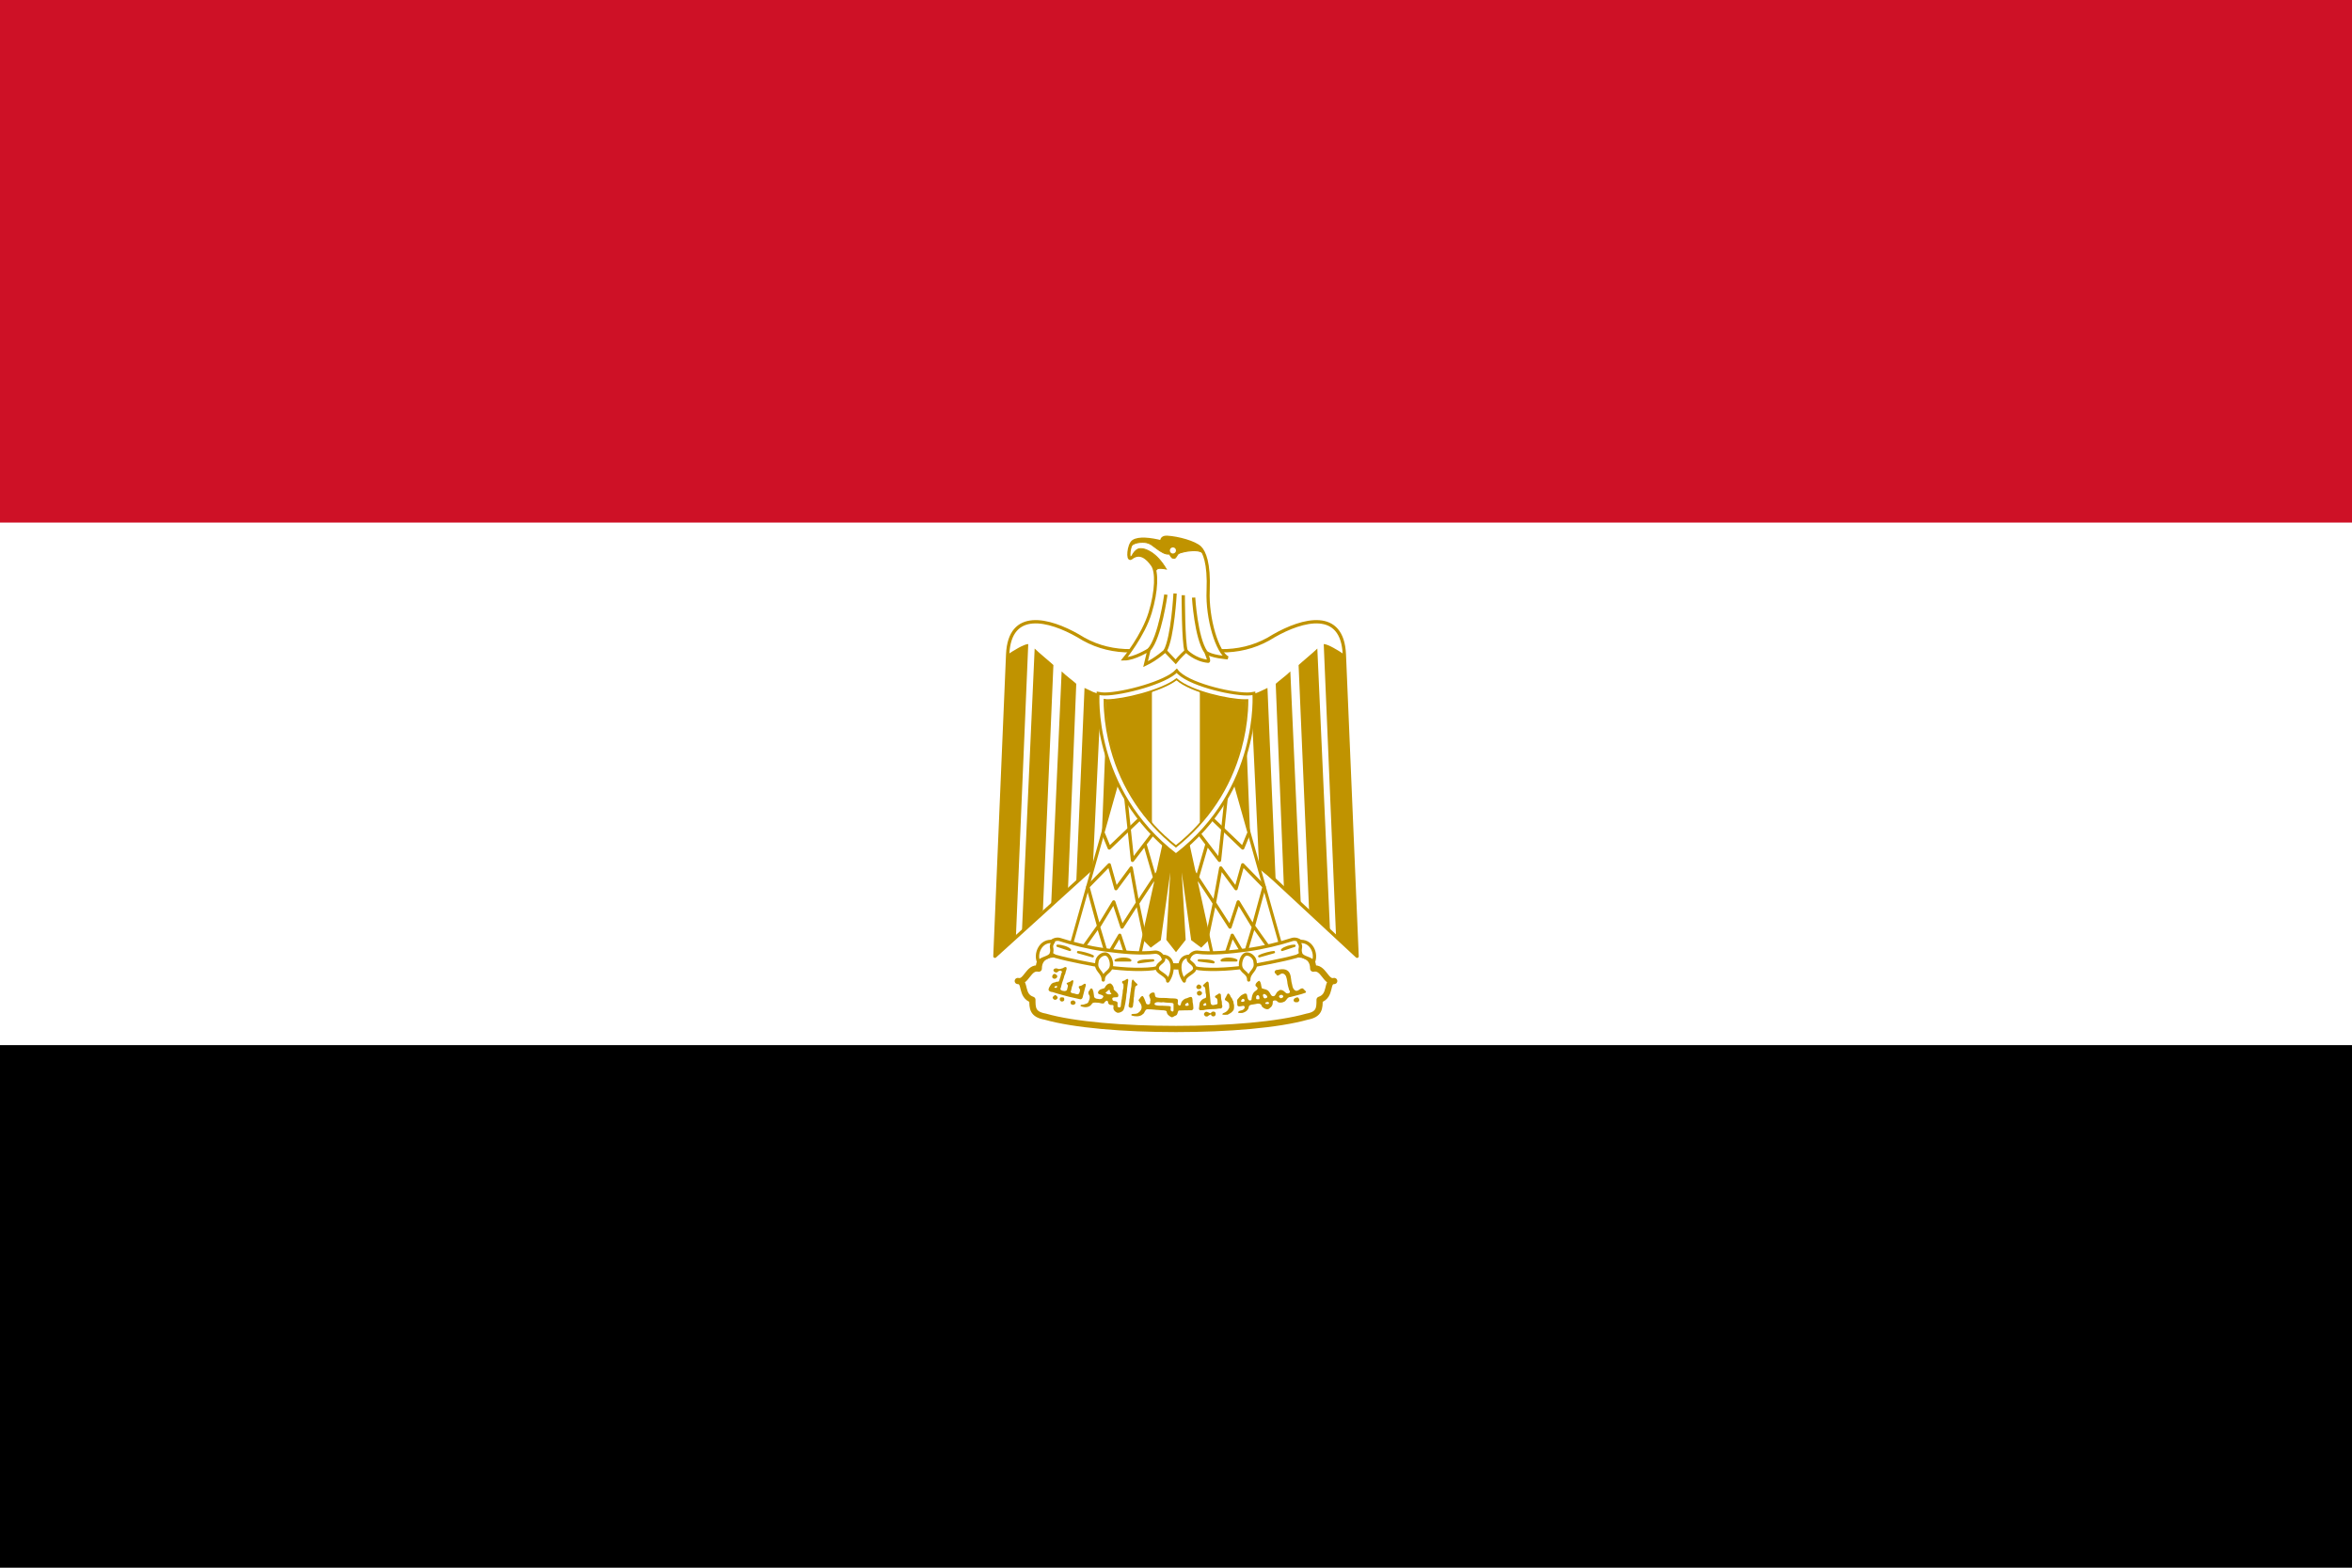
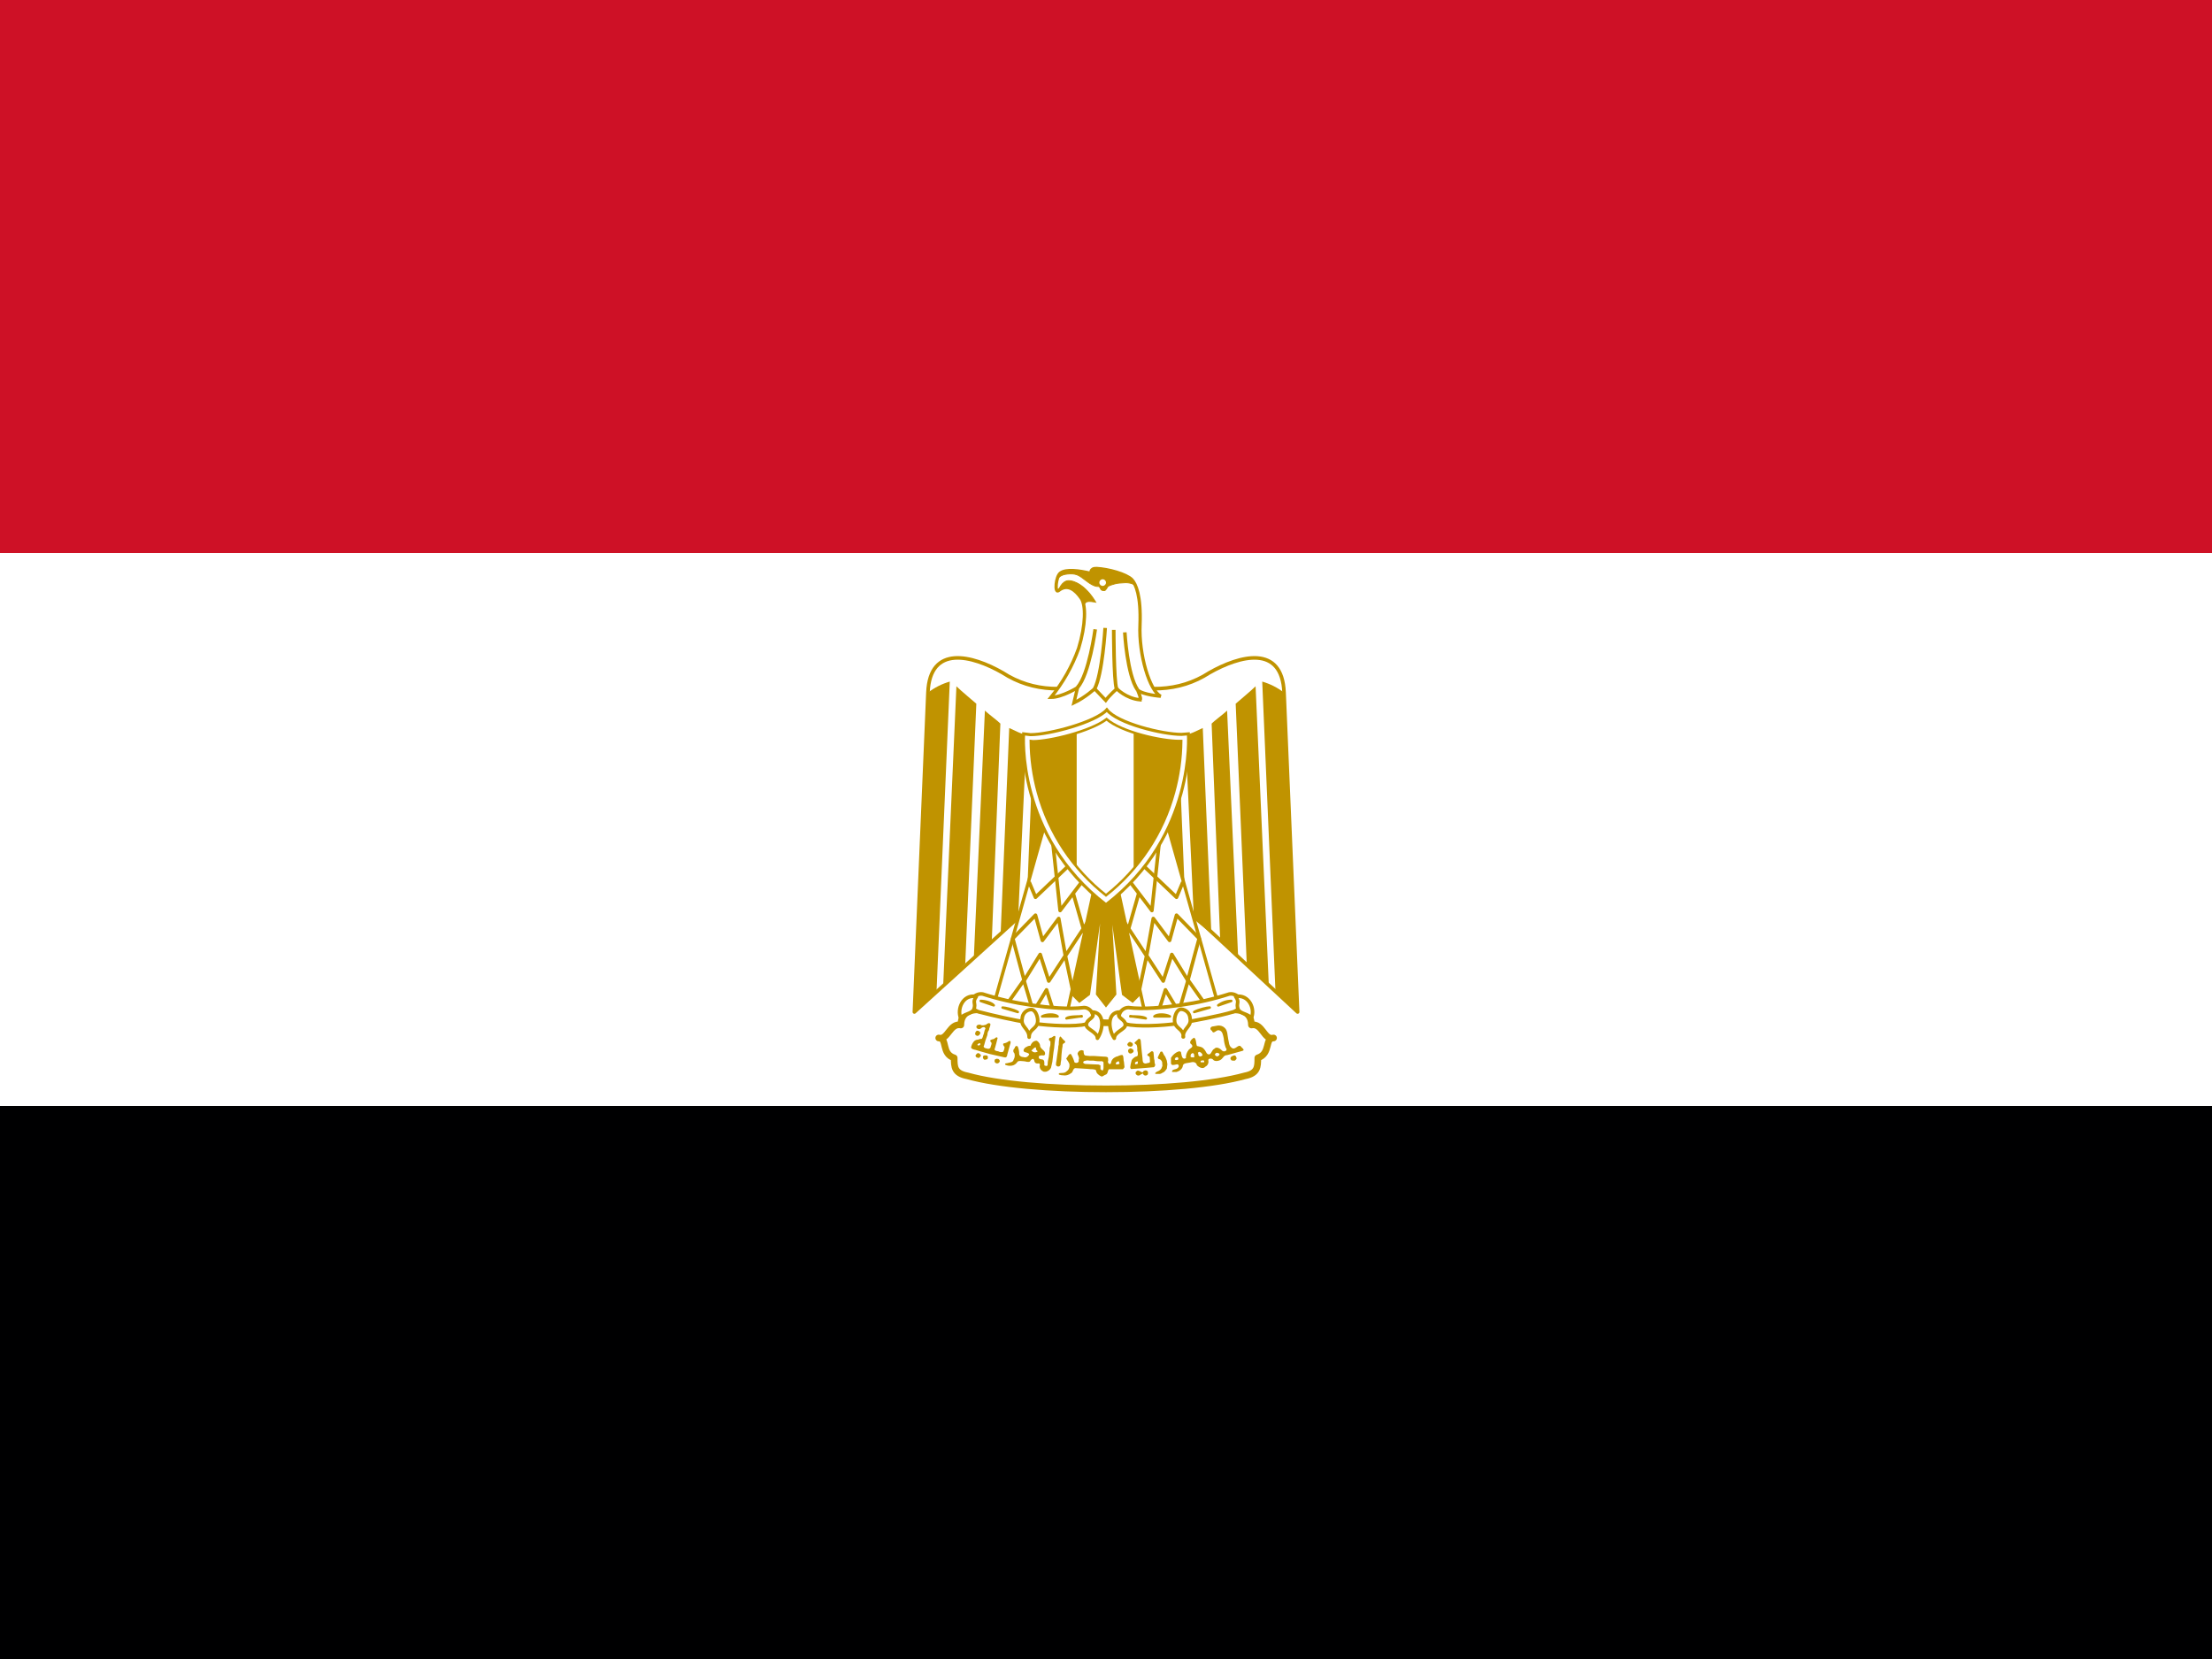
- <svg xmlns="http://www.w3.org/2000/svg" xmlns:xlink="http://www.w3.org/1999/xlink" width="900" height="600">
-   <style>.B{fill:#c09300}.C{stroke:none}.D{stroke:#c09300}.E{stroke-linejoin:round}.F{stroke-width:5.448}</style>
-   <defs>
-     <clipPath id="A">
-       <path d="m-109.449 181.528-.224.007c-1.642 0-5.455-.842-6.925-2.105-1.54 1.167-5.416 2.105-7.032 2.105a1.22 1.22 0 0 1-.225-.023l.038 1.096c.085 1.297.313 2.598.658 3.85 1.087 3.941 3.312 7.29 6.501 9.831 3.192-2.543 5.42-5.895 6.509-9.839a19.36 19.36 0 0 0 .66-3.85 21.33 21.33 0 0 0 .039-1.073z" fill="#fff" stroke-width=".242" class="D" />
-     </clipPath>
-     <path id="B" d="M-123.976 179.26h4.883v17.198h-4.883z" />
-   </defs>
-   <path d="M0 0h900v600H0z" />
-   <path fill="#fff" d="M0 0h900v400H0z" />
-   <path fill="#ce1126" d="M0 0h900v200H0z" />
-   <g transform="matrix(.2331 0 0 .2331 344.14 97.434)" fill="#fff" class="D">
-     <path d="m457.602 879.344 293.822 272.762-20.918-495.38c-3.073-75.078-68.316-57.853-115.709-30.77-48.01 30.77-102.783 30.77-160.648 10.454-57.852 20.315-112.629 20.315-160.64-10.455-47.388-27.08-112.624-44.308-115.704 30.77l-20.931 495.381z" stroke-width="5.45" class="E" />
-     <path d="m211.606 639.483-20.309 481.866-34.471 30.752 20.931-495.38c9.842-6.77 27.084-17.233 33.849-17.233zm41.271 34.493-17.233 403.078-34.458 35.265 20.923-465.435c6.774 6.766 27.088 23.381 30.769 27.071zm37.539 30.76-13.535 336.182-27.693 27.071 17.238-383.562c6.753 6.77 20.292 16.62 23.99 20.309zm40.627 17.246-13.54 286.524-27.084 21.965 13.54-318.949c6.774 3.076 20.314 10.459 27.084 10.459zm37.539 0-9.854 238.775-27.693 27.084 10.468-262.778c6.757 0 23.995 0 27.079-3.08z" id="C" class="B C" />
-     <use transform="matrix(-1 0 0 1 908.254 0)" xlink:href="#C" />
-     <path d="m467.684 933.657 41.24 187.715-13.547 13.536-14.154-10.463-23.39-167.392 9.849 167.392-13.544 17.228-13.54-17.228 9.85-167.392-23.383 167.392-14.168 10.463-13.533-13.536 41.233-187.716h27.087z" stroke-width="4.607" class="B" />
-     <g id="D" fill="none" class="D E">
-       <path d="m361.804 851.201-81.856 290.463 112.637 17.236 47.998-218.47-78.78-89.23z" fill="#fff" stroke-width="5.101" />
-       <g class="F">
-         <path d="m334.733 950.303 9.848 23.994 53.219-50.83" />
-         <path d="m371.585 890.156 11.136 104.447 33.851-44.309m-13.54 17.212 18.49 63.816m7.25-23.446-37.4 56.806m11.665 56.698-11.97-56.62-10.45-57.587-25.056 33.93-10.989-39.121-35.07 35.971 17.836 65.429 24.615-40.477 13.538 41.238 25.27-39.307m-86.831 70.071 22.736-31.934 14.813 49.152 20.31-34.46 13.547 41.244" />
+ <svg xmlns="http://www.w3.org/2000/svg" xmlns:xlink="http://www.w3.org/1999/xlink" id="flag-icons-eg" viewBox="0 0 640 480">
+   <path fill="#000001" d="M0 320h640v160H0z" />
+   <path fill="#fff" d="M0 160h640v160H0z" />
+   <path fill="#ce1126" d="M0 0h640v160H0z" />
+   <g fill="#fff" stroke="#c09300" transform="translate(-40)scale(.8)">
+     <path stroke-linejoin="round" stroke-width="1.3" d="m450.8 302.4 68.5 63.6-4.9-115.5c-.7-17.5-15.9-13.5-27-7.2-11.1 7.2-24 7.2-37.4 2.5-13.5 4.7-26.3 4.7-37.4-2.5-11-6.3-26.3-10.3-27 7.2L380.7 366z" />
+     <path id="eg-a" fill="#c09300" stroke="none" d="m393.5 246.5-4.8 112.3-8 7.2 4.9-115.5a24 24 0 0 1 7.9-4m9.6 8-4 94-8 8.2 4.8-108.5c1.6 1.6 6.3 5.5 7.2 6.3m8.7 7.2-3.1 78.4-6.5 6.3 4-89.4c1.6 1.5 4.8 3.8 5.6 4.7m9.5 4-3.1 66.8-6.3 5.1 3.1-74.3c1.6.7 4.7 2.4 6.3 2.4m8.8 0-2.3 55.7-6.5 6.3 2.5-61.3c1.5 0 5.6 0 6.3-.7" />
+     <use xlink:href="#eg-a" width="100%" height="100%" transform="matrix(-1 0 0 1 900 0)" />
+     <path fill="#c09300" stroke-width="1.1" d="m453.2 315 9.6 43.8-3.2 3.2-3.3-2.5-5.4-39 2.3 39-3.2 4-3.1-4 2.3-39-5.5 39-3.3 2.5-3.2-3.2 9.6-43.7h6.4z" />
+     <g id="eg-b" fill="none" stroke-linejoin="round" stroke-width="1.3">
+       <path fill="#fff" stroke-width="1.2" d="m428.5 295.8-19.1 67.7 26.3 4 11.1-50.9z" />
+       <path d="m422.2 319 2.3 5.5 12.4-11.8" />
+       <path d="m430.8 305 2.6 24.3 7.9-10.4m-3.2 4 4.3 15m1.7-5.5-8.7 13.2m2.7 13.2-2.8-13.2-2.4-13.4-5.9 7.9-2.5-9.1-8.2 8.4 4.1 15.2 5.8-9.4 3.1 9.6 6-9.2" />
+       <path d="m415 362 5.3-7.5 3.4 11.5 4.8-8 3.1 9.6" />
+     </g>
+     <use xlink:href="#eg-b" width="100%" height="100%" transform="matrix(-1 0 0 1 900 0)" />
+     <g stroke-linecap="round" stroke-linejoin="round" stroke-width="1.3">
+       <path stroke-width="2.4" d="M450 393.8c20 0 39-1.6 50.2-4.7 4.7-.9 4.7-3.3 4.7-6.5 4.8-1.6 2.4-7.2 5.7-7.2-3.4 1-4-5.5-8-4.7 0-5.6-5.7-6.3-10.4-4.7-9.5 3.1-26.3 3.9-42.2 3.9-16-.8-32.6-.8-42.2-4-4.7-1.5-10.3-.8-10.3 4.8-4-.8-4.7 5.6-8 4.7 3.3 0 .8 5.7 5.6 7.2 0 3.2 0 5.6 4.8 6.5 11 3.1 30.2 4.7 50.1 4.7" />
+       <path d="M422.9 363.5c6.4.9 13.6 1.6 19.2.9 3.2 0 5.5 5.5-.9 6.3-5.5.7-14.3 0-19-.8a231 231 0 0 1-18.4-4c-5.6-2.4-1.6-7 1.6-6.4a105 105 0 0 0 17.5 4m54.2 0c-6.4.9-13.6 1.6-19 .9-3.4 0-5.7 5.5.7 6.3 5.6.7 14.3 0 19-.8 4-.8 12.8-2.3 18.4-4 5.6-2.4 1.6-7-1.6-6.4a105 105 0 0 1-17.5 4" />
+       <path d="M403 360.4c-4.8-.9-7 4.7-5.5 7.9.7-1.6 4-1.6 4.7-3.2.9-2.4-.7-2.4.9-4.7zm19.2 14.7c0-3.2 3.1-2.8 3.1-6 0-1.5-.8-4-2.4-4a3.4 3.4 0 0 0-3.2 3.2c-.7 3.1 2.5 3.6 2.5 6.8m22.7-9.1c4.7 0 4.2 6.3 2 9.5 0-2.3-4-3.2-4-4.8 0-2.4 3.6-2.4 2-4.7m52-5.6c4.9-.9 7.2 4.7 5.6 7.9-.7-1.6-4-1.6-4.7-3.2-.9-2.4.7-2.4-.9-4.7M478 375c0-3.2-3.2-2.8-3.2-6 0-1.5.8-4 2.4-4a3.4 3.4 0 0 1 3.2 3.2c.7 3.1-2.5 3.6-2.5 6.8zm-23-9c-4.7 0-4.2 6.3-2 9.5 0-2.3 4-3.2 4-4.8 0-2.4-3.6-2.4-2-4.7" />
+       <path stroke-width=".9" d="M404.7 362c1.6 0 4 .7 4.7 1.6zm7.9 2.4c.8 0 4 .7 5.5 1.6zm28.6 3.2c-1.5 0-4.7 0-5.5.7l5.5-.8zm-8.7 0c-.9-.9-4-.9-5.6 0zm62.8-5.6a8 8 0 0 0-4.7 1.6zm-7.8 2.4c-1 0-4 .7-5.6 1.6zm-28.7 3.2c1.5 0 4.7 0 5.6.7l-5.6-.8zm8.7 0c.9-.9 4-.9 5.6 0z" />
+       <g fill="#c09300" stroke="none">
+         <path d="M403.3 374.6q-.8-.3-.6-1 .3-1 1-.8c.4 0 .9.6.9.8l-.4.7-.2.1q-.1.3-.7.2m55 3.9q-.4-.2-.6-.7c0-.4.6-1 1-1l.8.4q.5.6-.1 1.2-.5.3-1.1 0zm.3 2.5q-.5-.2-.6-.8t.5-.9l.4-.2.4.2q.6.2.7.8 0 .5-.7.8-.4.3-.7 0z" />
+         <path d="M407.8 370q-.7.1-1.2.6c-.6.1-1.4.5-2 0-.6-.1-1.4 0-1.5.8.1.7 1 1 1.6.6.4-.5 1.5-.9 1.7 0-.5.8-.4 1.7-.8 2.4q-.1.7-.5 1.3-.8 0-1.4.3a2 2 0 0 0-1.6.8q-.7.9-.9 2c.1.6 1 .8 1.6.9l2 .6 3.2.9 4.8 1.1.5.1c.7.2 1-.5 1-1l1-3.6c.2-.5.5-1.5-.4-1.3q-.7.6-1.6.8c-.9 0-.4 1 0 1.3q0 1-.5 1.8-.9.3-1.8-.2c-.5 0-1.7-.3-1.2-1l.5-1.8.5-2c-.4-.7-1 .3-1.5.4s-1.6.3-1 1c.6.4.2 1.1 0 1.7 0 .7-.8 1-1.4.7-.6 0-1.5-.5-1-1.1l.5-1.8.7-2q0-1 .6-1.8c0-.7.5-1.3.5-2q0-.4-.4-.4zm-3.7 7.3h.3q.3.3 0 .6l-.3.2q-.7 0-.6-.3l.3-.3zm-1 5q-.7-.5.3-1.3.4-.3.9.1.9.6 0 1.3-.2.3-.5.2t-.7-.2zm3 1a1 1 0 0 1-.6-1.1q.1-.6.9-.5.9-.1.9.7 0 .5-.3.7zm89.2 0q-.3-.1-.3-.5 0-.6.8-.9.9-.5 1.2.2.5.8-.1 1.2-.2.4-.8.3-.7 0-.8-.2zm-85 1.2q-.6-.1-.6-.8 0-.4.2-.6l.6-.2.6.1q.8.6.3 1.2t-1.2.3zm21.8 1-.2-.3q0-.9.2-1.7l.2-1.5.4-2.8q0-.8.2-1.4 0-1.2.2-2.2c0-.3.3-1 .6-.6q.6.8 1.4 1.5c.4.3 0 .7-.3.8q-.6.3-.5 1l-.2 1.2-.2 2-.1 1.8-.2 1.2q.1.7-.4 1.1-.6.3-1-.1zm29.7-9.8-1.3 1.2c-.6.5.5.7.6 1.1q.3.9.2 1.8.3.9.2 1.7c0 .7-.8.5-1.2.9q-.6.4-1 1l-.4 1.6c0 .5-.3 1 0 1.4l.1.2h.5l1.5-.1 3.7-.3 2.2-.2c.6.1.9-.5.9-1-.4-.7-.1-1.4-.4-2l-.2-2.2c0-.6-.7-.8-1-.4l-1.2.9c-.3.6.6.6.8 1l.1 1.5c.1.6-.5.6-1 .7q-.9.4-1.5-.3-.2-.7-.2-1.5l-.3-2.7-.3-3.2c0-.5-.1-1.2-.8-1.1m-.6 8.2h.3v.8l-.3.1-.4.1h-.2q-.3-.3.1-.8zm-30-9.2c-.3 0-.8.7-1.2.6-.9.1-.8 1-.1 1.3v.8c.1.8-.4 1.5-.3 2.3l-.3 2.6q-.4 1.4-.4 2.7c-.1.8-.7.5-1.2.3v-1q0-1.2-1.2-1.2-1-.1-.8-1.1.6-.4 1.5-.3c1 .2.9-1.1.4-1.6s-1.2-1-1.4-1.6q0-1.3-1.2-2.1c-1.1-.1-2 .8-2.3 1.8q-.8 0-1.4.4c-.7.2-1.7 1.4-.7 1.9.5.1 2.2.5 1.4 1.2q-.7 1-1.9.6c-.7 0-1.5-.4-1.5-1.2q0-1.2-.4-2.3c-.2-.8-1.1-.6-1.2.2q-1 1-.1 2 .3 1.2-.3 2.2c-.2 1-1.2 1-1.9 1.2-.3.2-1.6 0-1.1.7a4 4 0 0 0 2.4.3q1.2-.2 2-1.4c.5-.5 1.4-.2 2.2-.2.7 0 1.5.5 2.3.1.2-.5 1.2-1.5 1.5-.5q.2 1.4 1.5 1.2c.9 0 .5.6.5 1.2q.2 1.3 1.5 1.8h.8q1.2-.3 1.8-1.4l.5-2.2.4-3.4q.3-1.5.4-3.2l.3-2.3q0-.6-.5-.4m-6.7 4.1q.2 0 .2.5t.5.8v.3l-.8.2q-.7 0-1.2-.5l-.2-.2.3-.2.5-.5q.4-.4.7-.4m66-7.9-1.7.3c-1 0-1.5 1-.5 1.6.6 1.5 1.5-.4 2.5-.2 1.4.2 1.5 1.8 1.8 3q.1 1.6.7 3.3c1 1.1-.7 1.8-1.4 1-.6-.7-2-1.5-2.7-.6-.9.4-1 1.6-1.7 2-1.2.3-1.3-1.2-2-1.8-.6-.9-1.7-1-2.6-1.2-.4-.9-.2-2.4-1-3-.8.3-2.2 1.7-1 2.4 1 1-.5 1.4-1 2q-1.1 1.4-1 3c-1.3.7-1.5-.8-1.7-1.7 0-1.1-1-.8-1.7-.4q-1.3.8-2 2v2c.2.9 1.2.5 1.8.4 1-.4 1.4.7.6 1.3-.6.6-2.2.3-2 1.4h1.6c1-.3 2.2-1.1 2.3-2.3.2-1 1.7-.9 2.5-1.1 1-.3 2.3-.4 2.6 1 .7.7 2.2 1.5 3 .5a2 2 0 0 0 1.1-2.3c-.1-.8 1.3-.8 1.7-.3.5.8 2.1.6 2.9 0s1-1.6 2.2-1.6l5.4-1.5c1.4-.3-.2-1.2-.6-1.8-1-.5-2 1.7-3.2.6-1-.7-.9-2-1.2-3.1-.3-1.4-.2-3-1.2-4q-1-1-2.5-.9m-6.8 9.5.5.2q.6.4.7 1 0 .2-.3.3l-.5.2q-.5-.1-.7-.5v-.4q-.3-.5 0-.6zm6.5.4q.5 0 .8.3.2.5-.4.8l-.5.2-.4-.3q-.3-.1-.3-.4.1-.5.8-.7zm-9 0q.3 0 .4.2.3.2.3.6v.6q.2.3-.6.2c-.8-.1-.7 0-.7-.6q0-.5.3-.7t.4-.2zm-5.4 1.5.4.4q0 .4-.2.6-.6.2-1 0v-.1q-.3-.2 0-.3v-.1l.2-.3zm9.2 1.2.5.1v.6h-1.2l-.1-.2q0-.3.2-.4zm-17.1 4.8q-.3 0-.1-.2.3-.4.8-.6a3 3 0 0 0 1.4-1l.4-1-.1-1.4a2 2 0 0 0-.8-1q-.6 0-.8-.6l.4-.9.6-1.2q.6-.3.8.2l.5 1q.4.4.6 1l.4 1 .2 1.3-.2 1.6-.6.8q-.4.5-1 .7-.4.3-.9.4H468zm-6.9.4q-.3-.2-.3-.6c0-.4 0-.3.3-.6q.4-.6 1.4 0t1 .1q.2-.4 1-.5l.5.2q.3.2.3.7c0 .5 0 .5-.3.8q-.3.2-.7.2a1 1 0 0 1-.8-.6q0-.4-.2-.1l-.2.1q-.4.1-.8.5l-.5.1q-.4 0-.7-.3m-19.8-8.9q-1.2.1-1.5 1.3c.2.7.8 1.5.4 2.2.3 1-.8 1.4-1.5.9q-.4-1.5-1.3-3c-.8-.2-1.1 1.1-1.7 1.6.3.7 1.1 1.4 1.2 2.3q.1 1.6-1.1 2.4c-.7.7-1.7.5-2.5.6-1 .6.7.8 1.2.8q1.6.3 3-.8c.7-.3.6-1.7 1.5-1.8l4.8.3c.8.2 2.1-.1 2.7.5 0 1 1 1.8 1.9 2.2.5.2 1-.5 1.5-.6 1-.3.7-1.5 1.3-2h5c.2 0 .3-.5.6-.7l-.2-1.9c-.3-.8 0-1.8-.5-2.5-.9-.2-1.6.5-2.4.6q-1.6.7-1.8 2.3c-.5.9-1.4-.2-1-1l-.1-1c-.5-.5-1.4-.3-2.1-.4l-3-.2q-1.5.1-2.7-.1c-1 0-1-1-1-1.8zm2 3.7 1 .1h1.3q1.5.3 3 .2.3 0 .6.4v2q0 .5-.2.8l-.2.2-.7-.5v-1.4l-.7-.3-2.6-.1-2-.1q-.5 0-.9-.4-.2-.4.4-.7zm11.3.3q.2 0 .2.3l.2.5q0 .2-.2.2-.8.3-1.2 0l.2-.6z" />
      </g>
    </g>
-     <use transform="matrix(-1 0 0 1 908.254 0)" xlink:href="#D" />
-     <g class="E">
-       <path d="M454.127 1271.505c85.558 0 167.418-6.769 215.42-20.31 20.316-3.684 20.316-14.147 20.316-27.694 20.315-6.768 9.845-30.762 24-30.762-14.155 3.7-17.228-24-34.462-20.299 0-24.01-24.006-27.083-44.317-20.325-40.626 13.546-112.637 16.625-180.958 16.625-68.316-3.079-139.716-3.079-180.953-16.625-20.31-6.758-44.304-3.685-44.304 20.325-17.239-3.7-20.315 24-34.467 20.3 14.152 0 3.687 23.993 24 30.761 0 13.547 0 24.01 20.926 27.694 47.385 13.541 129.253 20.31 214.798 20.31z" stroke-width="10.202" />
-       <g class="F">
-         <path d="M337.822 1141.642c27.69 3.695 58.466 6.769 82.478 3.695 13.528 0 23.378 23.383-3.701 27.083-23.995 3.068-61.542 0-81.856-3.7-17.233-3.078-54.776-9.844-78.783-16.625-24.003-10.452-6.762-30.751 6.766-27.68 20.931 6.765 48.015 13.54 75.099 17.228zm232.653 0c-27.7 3.695-58.466 6.769-81.86 3.695-14.16 0-24.008 23.383 3.077 27.083 24.005 3.068 61.55 0 81.847-3.7 17.242-3.078 54.78-9.844 78.784-16.625 24.01-10.452 6.78-30.751-6.767-27.68-20.926 6.765-48.006 13.54-75.081 17.228z" />
-         <path d="M252.877 1128.129c-20.923-3.695-30.77 20.299-23.993 33.835 3.073-6.768 17.23-6.768 20.312-13.536 3.681-10.455-3.082-10.455 3.681-20.3zm81.856 62.936c0-13.526 13.533-11.863 13.533-25.404 0-6.766-3.685-17.234-10.454-17.234s-13.546 6.768-13.546 13.536c-3.08 13.544 10.467 15.578 10.467 29.102zm97.429-38.955c20.294 0 18.283 27.089 8.432 40.627 0-9.846-17.23-13.538-17.23-20.299 0-10.476 15.556-10.476 8.798-20.328zm223.215-23.981c20.926-3.695 30.778 20.299 24.004 33.835-3.08-6.768-17.233-6.768-20.31-13.536-3.694-10.455 3.08-10.455-3.694-20.3zm-81.855 62.936c0-13.526-13.528-11.863-13.528-25.404 0-6.766 3.687-17.234 10.459-17.234 6.766 0 13.54 6.768 13.54 13.536 3.08 13.544-10.471 15.578-10.471 29.102zm-97.43-38.955c-20.302 0-18.288 27.089-8.44 40.627 0-9.846 17.228-13.538 17.228-20.299.003-10.476-15.556-10.476-8.787-20.328z" />
-       </g>
-       <path d="M259.656 1134.907c6.778 0 17.236 3.079 20.315 6.766l-20.335-6.779zm33.806 10.468c3.697 0 17.239 3.073 24.007 6.758l-24.025-6.779zm123.127 13.514c-6.769 0-20.31 0-23.994 3.068l23.982-3.089zm-37.539 0c-3.684-3.7-17.231-3.7-23.997 0h23.982zm269.592-23.982c-6.769 0-16.623 3.079-20.316 6.766zm-33.85 10.468c-3.69 0-17.234 3.073-24.004 6.758l24.024-6.779zm-123.126 13.514c6.776 0 20.314 0 24.004 3.068l-24.024-3.089zm37.538 0c3.69-3.7 17.24-3.7 24.005 0h-24.025z" stroke-width="3.822" />
-     </g>
-     <path d="M253.95 1189.006c-2.291-.438-3.494-2.251-2.918-4.396.703-2.613 2.796-4.108 4.773-3.408 1.258.444 3.56 2.765 3.57 3.598.012.956-1.205 3.229-1.728 3.234-.226.002-.576.2-.778.437-.429.507-1.773.753-2.919.534zm235.656 16.817c-.852-.316-2.21-2.225-2.208-3.105.008-1.661 2.463-4.367 3.984-4.382.752-.005 2.81 1.064 3.579 1.864 1.394 1.45 1.09 3.83-.662 5.182-.862.666-3.433.907-4.692.44zm1.545 10.639c-1.803-.61-2.462-1.492-2.609-3.49-.152-2.083.05-2.407 2.25-3.607l1.569-.855 1.486.663c2.06.918 2.975 1.908 3.048 3.292.078 1.492-1.029 3.018-2.747 3.788-1.508.676-1.598.682-2.997.21zm-218.282-46.719c-1.485-.047-3.523 1.318-4.692 2.01-2.785.654-6.026 2.365-8.714.537-2.648-.818-6.17-.173-6.57 3.084.68 2.796 4.598 4.394 6.972 2.547 1.762-2.306 6.57-3.659 7.105.268-1.96 2.97-1.737 6.902-3.351 10.055-.263 1.964-1.08 3.829-2.145 5.497-1.983.199-4.092-.035-5.765 1.206-2.686.147-5.426 1.482-6.972 3.754-1.73 2.48-3.383 5-3.888 8.044.46 3.11 4.022 4.002 6.704 4.156 2.86.788 5.724 1.82 8.58 2.682 4.656 1.042 9.018 2.725 13.675 3.753 6.797 2.05 13.934 2.992 20.78 4.827.718.238 1.39.445 2.145.536 2.842.59 4.324-2.5 4.558-4.826 1.41-4.975 2.486-10.035 3.888-15.016.965-1.997 2.13-6.509-1.742-5.496-2.21 1.324-4.084 3.318-6.838 3.485-3.75.219-1.61 4.055-.134 5.631.326 2.52-.471 5.53-2.145 7.508-2.23 1.414-5.026-.24-7.374-.804-2.465.042-7.393-1.216-5.094-4.559.816-2.475.888-5.183 1.877-7.641 1.259-2.637 1.439-5.514 2.01-8.312-1.55-3.335-4.198 1.097-6.3 1.474-1.45 1.007-6.888 1.434-4.023 4.022 2.468 1.875.576 5.134.134 7.508-.158 3.304-3.594 4.093-6.301 3.352-2.693-.13-6.441-2.135-4.156-5.095.52-2.467 1.381-4.891 1.877-7.374l2.95-8.848c.465-2.66 1.42-5.182 2.68-7.508.075-2.94 2.05-5.47 2.011-8.446-.2-1.454-.851-1.983-1.742-2.011zm-15.417 31.103c.35-.06.6-.008.938.134 1.071.456 1.103 1.327 0 2.28-.482.415-1.03.816-1.207.804-2.006-.173-2.598-.471-2.68-1.207-.075-.649.13-.835 1.474-1.475.667-.318 1.124-.475 1.475-.536zm-4.446 21.537c-2.128-2-1.785-3.46 1.361-5.806 1.347-1.003 2.163-.89 3.703.515 2.37 2.162 2.465 3.53.373 5.383-1.034.916-1.486 1.104-2.69 1.116-1.259.013-1.616-.144-2.747-1.208zm13.085 3.947a3.69 3.69 0 0 1-2.67-4.666c.55-1.865.87-2.048 3.604-2.076 3.067-.03 3.662.483 3.691 3.183.017 1.52-.1 1.872-.857 2.576-.888.826-2.596 1.271-3.768.982zm382.293.343c-.974-.81-1.17-1.177-1.181-2.209-.013-1.761 1.002-3.053 3.2-4.049 2.926-1.325 4.118-1.143 5.22.797 1.465 2.58 1.395 3.633-.36 5.371-.969.96-1.15 1.016-3.368 1.038-2.177.013-2.426-.045-3.511-.948zm-364.918 4.933c-1.561-.416-2.37-1.588-2.39-3.46-.018-1.433.086-1.661 1.087-2.445.65-.508 1.674-.943 2.482-1.053 1.145-.157 1.564-.057 2.485.59 2.362 1.66 2.864 3.303 1.496 4.897-1.457 1.697-2.837 2.091-5.16 1.471zm94.04 4.205c-.347-.432-1.112-.687-1.191-1.232.137-2.38.251-4.79 1.01-7.07.412-2.244.05-4.588.833-6.773.802-3.977.801-8.077 1.725-12.028.043-2.035.236-4.071.826-6.03.676-3.096.058-6.333.97-9.392-.098-1.15 1.225-4.218 2.387-2.4 1.687 2.473 3.91 4.483 6.096 6.5 1.878 1.084.154 2.68-1.144 3.217-1.781.702-2.214 2.664-2.088 4.385-.25 1.779-.963 3.462-1.036 5.277-.377 2.67-.303 5.383-.65 8.05-.781 2.613-.482 5.405-.743 8.098.034 1.71-.778 3.263-.666 4.979-.208 1.74-.286 3.836-1.747 5.03-1.41.712-3.45.589-4.583-.611zm127.416-42.044c-2.069 1.565-3.919 3.412-5.765 5.23-2.542 1.925 2.088 3.045 2.681 4.692.675 2.515.635 5.193.805 7.776.769 2.365 1.108 4.884.938 7.374-.222 2.67-3.704 2.107-5.228 3.62-2.11.888-2.952 2.962-4.559 4.423-1.056 2.071-1.339 4.618-1.474 6.972.151 1.921-1.298 4.072 0 5.765.167.239.365.566.536.804.434.623 1.47.126 2.145.268 2.16-.12 4.412.203 6.435-.67 5.191-.898 10.43-.97 15.686-1.207 3.214.103 6.307-1.016 9.519-.938 2.517.557 3.65-2.172 3.62-4.156-1.426-2.804-.194-6.129-1.341-8.983-1.008-2.885-.611-6.126-1.073-9.116-.063-2.353-3.049-3.225-4.558-1.475-1.465 1.48-3.83 1.776-4.96 3.62-1.273 2.584 2.691 2.587 3.351 4.558.755 1.992.508 4.207.67 6.301.49 2.542-2.27 2.687-4.021 2.95-2.303.863-5.535 1.44-6.838-1.34-.819-2.058-.707-4.26-.938-6.436-.057-3.826-.977-7.587-1.207-11.395-.22-4.706-1.033-9.381-1.34-14.077-.044-1.954-.304-5.14-3.084-4.558zm-2.681 35.394 1.34.134.134 1.609.134 1.608-1.743.537a14.22 14.22 0 0 1-1.742.402 10.94 10.94 0 0 1-.805-.537c-.942-.68-.701-1.651.536-2.949.698-.73 1.025-.872 2.145-.804zm-128.554-39.812c-1.63.579-3.7 2.973-5.362 2.95-3.776.266-3.249 3.943-.537 5.228.358 1.115.022 2.522.134 3.754.527 3.387-1.61 6.113-1.206 9.519-.19 3.733-1.317 7.369-1.475 11.127-1.06 3.876-1.072 7.86-1.743 11.798-.447 3.532-3.001 2.286-5.229 1.341-.017-1.531-.116-3.027-.134-4.558.929-3.506-1.892-4.529-4.692-4.96-2.944.278-4.388-2.245-3.754-4.827 1.265-1.506 4.445-1.087 6.435-1.34 4.21.872 4.04-4.77 1.877-6.704-1.479-2.727-5.14-3.9-6.167-6.703.41-3.717-2.058-7.432-5.094-9.25-4.67-.328-8.196 3.702-9.921 7.641-1.942.561-3.878 1.144-5.765 1.877-3.042.761-7.378 6.036-3.218 8.044 2.335.643 9.44 2.264 6.301 5.496-1.768 3.034-5.152 3.086-8.178 2.28-3.104.002-6.56-1.51-6.435-5.095-.633-3.217-.529-6.684-2.01-9.653-.638-3.6-4.723-2.758-4.961.536-3.146 2.292-2.727 5.997-.536 8.715 1.367 3.127.013 6.768-1.34 9.652-.82 3.754-4.96 3.882-7.911 5.095-1.448.562-6.986-.334-4.96 2.815 3.23 1.14 7.09 2.166 10.457 1.34 3.53-.437 6.596-2.851 8.312-5.898 2.371-2.403 6.444-1.145 9.519-1.207 3.315-.008 6.704 2.328 9.92.805.933-2.421 5.243-6.417 6.57-2.28-.226 3.702 3.043 5.688 6.435 5.23 3.706-.212 2.336 2.62 2.28 4.826.244 4.009 2.83 6.112 6.166 7.776 1.137.306 2.338.203 3.486 0 3.209-1.009 6.665-2.44 7.642-6.033 1.302-2.92 1.333-6.224 2.279-9.25.76-4.848 1.741-9.696 1.877-14.613 1.184-4.455.844-9.164 1.742-13.675.568-3.354.99-6.707 1.341-10.055-.393-1.79-1.166-2.09-2.145-1.743zm-29.092 17.83c.65.08 1.01.876 1.073 2.28.068 1.561.885 2.834 1.877 3.083.782.196.715 1.025-.134 1.609-.494.34-1.377.545-2.95.536-2.48-.013-4.017-.655-5.362-2.011l-.805-.804 1.207-.805a27.58 27.58 0 0 0 2.413-2.145c1.222-1.247 2.032-1.822 2.681-1.743zm283.282-33.79a35.878 35.878 0 0 0-7.105 1.073c-4.463-.278-6.703 4.406-2.413 6.703 2.58 6.583 6.608-1.359 10.725-.804 6.167 1.2 6.688 7.86 7.642 12.87.347 4.963 1.777 9.789 3.217 14.48 4.128 4.588-3.092 7.465-6.167 3.887-2.622-2.85-8.239-6.347-11.395-2.413-3.877 1.642-4.036 6.823-7.24 8.312-5.187 1.58-5.84-4.8-8.58-7.507-2.52-3.537-7.338-3.846-11.262-5.095-1.84-3.727-.881-10.063-4.692-12.602-3.2 1.305-9.066 7.302-4.156 10.055 4.795 4.121-2.093 6.01-4.29 8.848-3.139 3.495-3.64 8.306-4.157 12.737-5.402 2.984-6.454-3.38-7.105-7.374-.42-4.768-4.444-3.369-7.24-1.609-4.086 1.656-6.126 5.536-8.982 8.58-.343 2.779.16 5.82.134 8.715.928 3.48 5.158 1.846 7.776 1.608 4.199-1.756 5.918 2.692 2.547 5.23-2.282 2.9-9.523 1.385-8.848 6.032 2.333.273 4.764.185 7.105 0 4.678-1.278 9.701-4.579 10.189-9.787.616-4.54 7.154-3.713 10.725-4.692 4.465-1.287 9.845-1.618 10.86 4.022 3.043 3.196 9.646 6.795 13.004 2.413 3.408-2.082 5.046-5.739 4.826-9.653-.695-3.366 5.443-3.488 6.971-1.609 2.237 3.681 9.228 2.595 12.603.537 3.587-2.648 4.365-7.315 9.519-7.374 7.646-2.29 15.59-3.61 23.059-6.435 6.05-1.319-.9-5.139-2.413-7.374-4.607-2.278-8.615 7.044-13.81 2.413-4.013-3.072-3.74-8.909-5.228-13.407-1.017-5.823-.76-12.538-4.96-17.16-2.885-3.067-6.804-3.806-10.86-3.62zm-29.226 40.623c.54-.013 1.148.254 2.145.804 1.88 1.038 3.22 2.758 3.217 4.156-.001.912-.233.974-1.608 1.609-.846.39-1.808.809-2.146.804-.776-.008-2.678-1.53-2.68-2.145-.004-.255-.25-1.229-.537-2.01-.505-1.376-.427-1.358.268-2.28.444-.59.801-.924 1.34-.938zm28.02 1.474c1.597-.104 2.546.394 3.217 1.61.78 1.41.25 2.492-1.743 3.35-.873.378-1.746.684-1.877.671s-.851-.44-1.609-.938c-1.158-.763-1.327-1.132-1.34-2.011-.013-1.353 1.498-2.56 3.351-2.682zm-38.344.402c.468-.072.894.172 1.475.67.772.664 1.016 1.197 1.207 2.548.134.939.113 2.153 0 2.681-.209.97-.229.926-2.413.939-2.747.026-3.002-.274-2.95-2.816.034-1.616.05-2.051.939-2.949.688-.696 1.275-1 1.742-1.073zm-23.595 6.168c.856.2 1.664.847 1.877 1.876.281 1.363.034 1.983-1.073 2.548-.953.485-3.149.647-3.754.268-.196-.123-.6-.442-.804-.805-.292-.52-.238-.77.134-1.072.26-.211.538-.514.536-.67s.289-.7.67-1.207c.627-.832 1.558-1.14 2.413-.938zm39.683 5.094c.764-.004 1.41.261 1.877.67.795.697.768 1.718-.134 2.414-.58.447-3.74.406-4.826 0-.484-.181-.668-.424-.67-.939-.009-.604.16-.977 1.206-1.475.877-.418 1.784-.665 2.548-.67zm-73.666 20.673c-.411-.268-1.02-.502-.407-.95.741-1.298 2.222-1.747 3.537-2.23 2.35-1.018 4.379-2.747 5.893-4.798.214-1.429 1.818-2.204 1.811-3.697.013-2.038.134-4.126-.363-6.118-.55-1.826-1.937-3.226-3.546-4.178-1.1-.865-2.891-1.103-3.298-2.635-.225-1.47 1.088-2.59 1.547-3.9.958-1.81 1.764-3.706 2.793-5.47 1.111-1.235 2.826-.068 3.401 1.125.812 1.191 1.531 2.47 1.934 3.85 1.297 1.424 2.447 3.093 2.913 4.985.637 1.332 1.644 2.584 1.585 4.144 0 1.787 1.008 3.378.945 5.175.057 2.405.056 4.912-.823 7.182-.6 1.26-1.804 2.015-2.602 3.143-1.368 1.268-2.876 2.484-4.632 3.158-1.24.395-1.96 1.826-3.515 1.479-2.207.039-4.447.339-6.637-.017.138.232-.671-.393-.536-.246zm-29.387 1.931c-1.042-1.071-1.267-1.525-1.279-2.576-.012-1.062.192-1.483 1.211-2.513 1.88-1.899 2.8-1.945 6.045-.302 3.102 1.57 4.151 1.712 4.429.6.268-1.073 2.054-2.055 3.75-2.062 1.073-.009 1.68.205 2.54.874 1.078.84 1.13.97 1.158 2.914.017 1.987-.009 2.062-1.246 3.158-1.19 1.047-1.381 1.111-2.855.964-1.876-.189-3.001-1.047-3.307-2.525-.221-1.072-.598-1.328-.88-.6-.09.235-.552.524-1.025.643-.873.22-2.355 1.152-3.407 2.145-.398.375-1.095.552-2.225.563-1.526.013-1.738-.078-2.91-1.283zm-85.03-38.182c-2.852.03-5.923 2.429-6.302 5.228.652 3.228 3.333 6.39 1.609 9.787 1.19 4.346-3.267 5.995-6.302 3.486-1.832-4.167-2.76-8.734-5.496-12.468-3.45-.977-4.953 4.534-7.374 6.435 1.2 3.24 4.701 6.145 5.094 10.189.838 3.925-1.55 8.282-4.96 10.323-2.942 2.809-6.973 1.805-10.591 2.413-4.394 2.568 3.225 3.507 5.229 3.62 4.494.457 9.16-.136 12.467-3.486 3.3-1.575 3.045-7.281 6.972-7.91 6.814-.304 13.568 1.045 20.378 1.207 3.644.872 9.282-.434 11.798 2.279.008 4.751 4.036 7.681 7.91 9.519 2.14.595 4.394-2.057 6.569-2.548 4.141-1.32 2.882-6.443 5.363-8.446 7.08-.383 14.227-.302 21.316-.402 1.35.034 1.748-1.887 2.682-2.681-.156-2.74-.255-5.46-.67-8.178-1.366-3.46.22-7.914-2.28-10.86-3.56-.97-6.59 2.29-10.189 2.548-3.973 1.77-7.32 5.439-7.507 9.92-2.353 3.847-6.125-.684-4.827-3.887-.148-1.396.302-3.022-.134-4.29-2.175-2.61-5.983-1.757-8.982-2.145-4.37.174-8.635-.77-13.005-.67-3.83-.29-7.816.333-11.53-.67-4.425-.127-3.816-4.455-4.558-7.509-.785-.582-1.73-.814-2.68-.804zm8.58 15.82c1.471.03 2.859.222 4.29.401 1.848.305 3.817-.635 5.63 0 4.19.713 8.381.545 12.603.939 1.114-.017 1.912.792 2.68 1.475v8.848c-.127 1.105.328 2.566-.67 3.352-.32.22-.679.46-1.072.536-1.161-.3-2.39-1.064-2.95-2.145-.177-1.534.077-3.02.134-4.558-.03-.398.174-1.017 0-1.341-.912-.647-1.947-1.068-3.083-1.073-3.644-.125-7.216-.393-10.86-.536-3.032-.191-6.148.26-9.116-.536-1.151-.419-2.65-.275-3.351-1.475-1.005-1.168.444-2.56 1.474-3.083 1.366-.621 2.819-.833 4.29-.805zm48.396 1.072c.681-.009.898.214 1.207 1.475l.536 2.145c.156.506-.093.67-.804.938-2.12.8-4.229.72-4.96-.268-.333-.448.055-1.864.67-2.413 1.242-1.11 2.616-1.875 3.351-1.877z" class="B C" />
-     <g transform="translate(-1476.428 -417.989) scale(4.29012)">
-       <path d="M462.31 253.09c.667.04-.902-3.568-.902-3.568 1.765 1.804 8.43 2.235 8.43 2.235-4-1.766-7.998-15.096-7.528-25.721.432-10.664-1.528-14.86-3.097-16.428-2-2-8.43-3.764-12.664-4-2.392-.117-2 1.804-2 1.804-4.43-1.137-8.86-1.568-10.86-.235-1.883 1.255-2.275 7.528-.902 6.43 3.332-2.666 6.234-.235 8.233 2.666 1.764 2.549 1.647 9.763-.902 18.192-2.666 8.861-9.959 17.722-9.959 17.722 3.96 0 9.528-3.528 9.528-3.528l-1.333 5.528c4.195-2 7.528-5.097 7.528-5.097l3.999 4.195c1.333-1.764 4-4.195 4-4.195s3.332 3.529 8.429 4z" stroke-width="1.218" />
-       <path d="M446.12 227.57s-2.235 16.428-6.43 21.094m9.96-21.524s-.863 16.623-3.764 21.956m6.894-21.286s0 18.192 1.098 21.289m2.862-20.389s.902 15.291 4.666 20.819" fill="none" stroke-width="1.27" />
-       <path d="M442.08 219.61c-.196-1.45-.549-2.588-1.059-3.333-2-2.901-4.9-5.332-8.233-2.666 0 0 1.137-3.529 3.568-3.646 1.882-.118 6.155 1.411 9.92 7.841 0 0-2.784-.627-3.45-.039-1.256 1.098-.746 1.843-.746 1.843zm-9.64-10.35c.274-.902.706-1.725 1.255-2.078 2-1.333 6.43-.902 10.86.235 0 0-.392-1.921 2-1.803 4.234.235 10.664 2 12.663 3.999.47.51 1.02 1.255 1.49 2.391h-.078c-.98-1.372-3.764-1.293-4.431-1.215-1.059.118-1.725.078-3.137.431-.666.157-1.686.353-2.235.784-.43.353-.784 1.647-1.45 1.647-1.059 0-.98-.274-1.255-.588-.353-.431-.549-1.059-.902-1.02-1.097.197-2.862-.666-5.096-2.43s-3.098-2.196-5.999-2c-2.862.235-3.764 1.843-3.764 1.843z" stroke-width=".354" class="B" />
-       <circle r="1.176" cy="210.672" cx="448.824" class="C" />
-     </g>
-     <path d="M454.042 985.868C594.081 878.16 582.073 720.381 582.073 720.381c-3.695.739-7.205 1.108-10.9 1.108-29.375 0-99.437-16.805-115.782-38.151-17.509 19.32-89.106 38.151-118.296 38.151-3.695 0-7.39-.369-10.9-1.108 0 0-12.193 157.774 127.846 265.487z" stroke-width="4.934" />
-     <path d="m570.905 731.934-3.637.113c-26.622 0-88.458-13.659-112.294-34.138-24.966 18.917-87.823 34.138-114.015 34.138-1.228 0-2.442-.15-3.645-.371-.061 5.967.249 12.151.62 17.777 1.386 21.025 5.074 42.125 10.672 62.43 17.624 63.902 53.695 118.206 105.417 159.4 51.765-41.228 87.879-95.584 105.542-159.533 5.608-20.301 9.307-41.399 10.706-62.422.327-5.886.655-13.093.634-17.394z" fill="none" stroke-width="3.93" />
-     <g clip-path="url(#A)" transform="matrix(16.04207 0 0 16.04207 2325.464 -2179.285)" fill-rule="evenodd" class="C">
-       <use xlink:href="#B" class="B" />
-       <path d="M-119.093 179.26h4.883v17.198h-4.883z" />
-       <path d="M-114.21 179.26h4.883v17.198h-4.883z" class="B" />
+     <path stroke-width="1.1" d="M450 327.2c32.6-25 29.8-61.8 29.8-61.8l-2.5.2c-6.9 0-23.2-4-27-8.9-4 4.5-20.8 9-27.6 9l-2.5-.3s-2.9 36.7 29.8 61.8z" />
+     <path stroke-width=".9" d="M477.2 268h-.8c-6.2 0-20.6-3.1-26.2-7.9-5.8 4.4-20.5 8-26.6 8l-.8-.1a73 73 0 0 0 2.6 18.7 71 71 0 0 0 24.6 37.1 71 71 0 0 0 24.6-37.2 73 73 0 0 0 2.6-18.6z" />
+     <path fill="#c09300" stroke="none" d="M439.4 265a62 62 0 0 1-16.6 3l.1 4.1a73 73 0 0 0 2.5 14.5 71 71 0 0 0 14 26.8zm20.6 0v49.2a71 71 0 0 0 14.6-27.6 73 73 0 0 0 2.5-14.5l.1-4h-.8c-3.8 0-10.4-1.2-16.4-3.2z" />
+     <g stroke-width="1.3">
+       <path stroke-width="1.2" d="M462.3 253c.7.1-.9-3.5-.9-3.5 1.8 1.8 8.4 2.3 8.4 2.3-4-1.8-8-15.1-7.5-25.8.4-10.6-1.5-14.8-3-16.4-2-2-8.5-3.8-12.7-4-2.5-.1-2 1.8-2 1.8-4.5-1.1-9-1.6-11-.2-1.8 1.2-2.2 7.5-.8 6.4 3.3-2.7 6.2-.2 8.2 2.7 1.8 2.5 1.7 9.7-.9 18.2a60 60 0 0 1-10 17.7c4 0 9.6-3.5 9.6-3.5l-1.3 5.5c4.2-2 7.5-5.1 7.5-5.1l4 4.2c1.3-1.8 4-4.2 4-4.2s3.3 3.5 8.4 4z" />
+       <path fill="none" d="M446.1 227.6s-2.2 16.4-6.4 21m10-21.5s-1 16.7-3.8 22m6.9-21.3s0 18.2 1 21.3m3-20.4s.8 15.3 4.6 20.8" />
+       <path fill="#c09300" stroke-width=".3" d="M442 219.6a8 8 0 0 0-1-3.3c-2-3-4.9-5.4-8.2-2.7 0 0 1.1-3.5 3.6-3.6 1.8-.1 6.1 1.4 9.9 7.8 0 0-2.8-.6-3.5 0-1.2 1-.7 1.8-.7 1.8z" />
+       <path fill="#c09300" stroke-width=".3" d="M432.4 209.3q.4-1.6 1.3-2.1c2-1.4 6.4-1 10.9.2 0 0-.4-1.9 2-1.8 4.2.2 10.6 2 12.6 4a8 8 0 0 1 1.5 2.4c-1-1.4-3.8-1.3-4.5-1.2-1 .1-1.7 0-3.1.4q-1.2.3-2.3.8c-.4.4-.8 1.6-1.4 1.6-1 0-1-.2-1.3-.5q-.4-1-.9-1-1.6.2-5-2.5c-2.3-1.8-3.2-2.2-6-2-3 .2-3.8 1.9-3.8 1.9z" />
+       <circle cx="448.8" cy="210.7" r="1.2" stroke="none" />
    </g>
  </g>
</svg>
